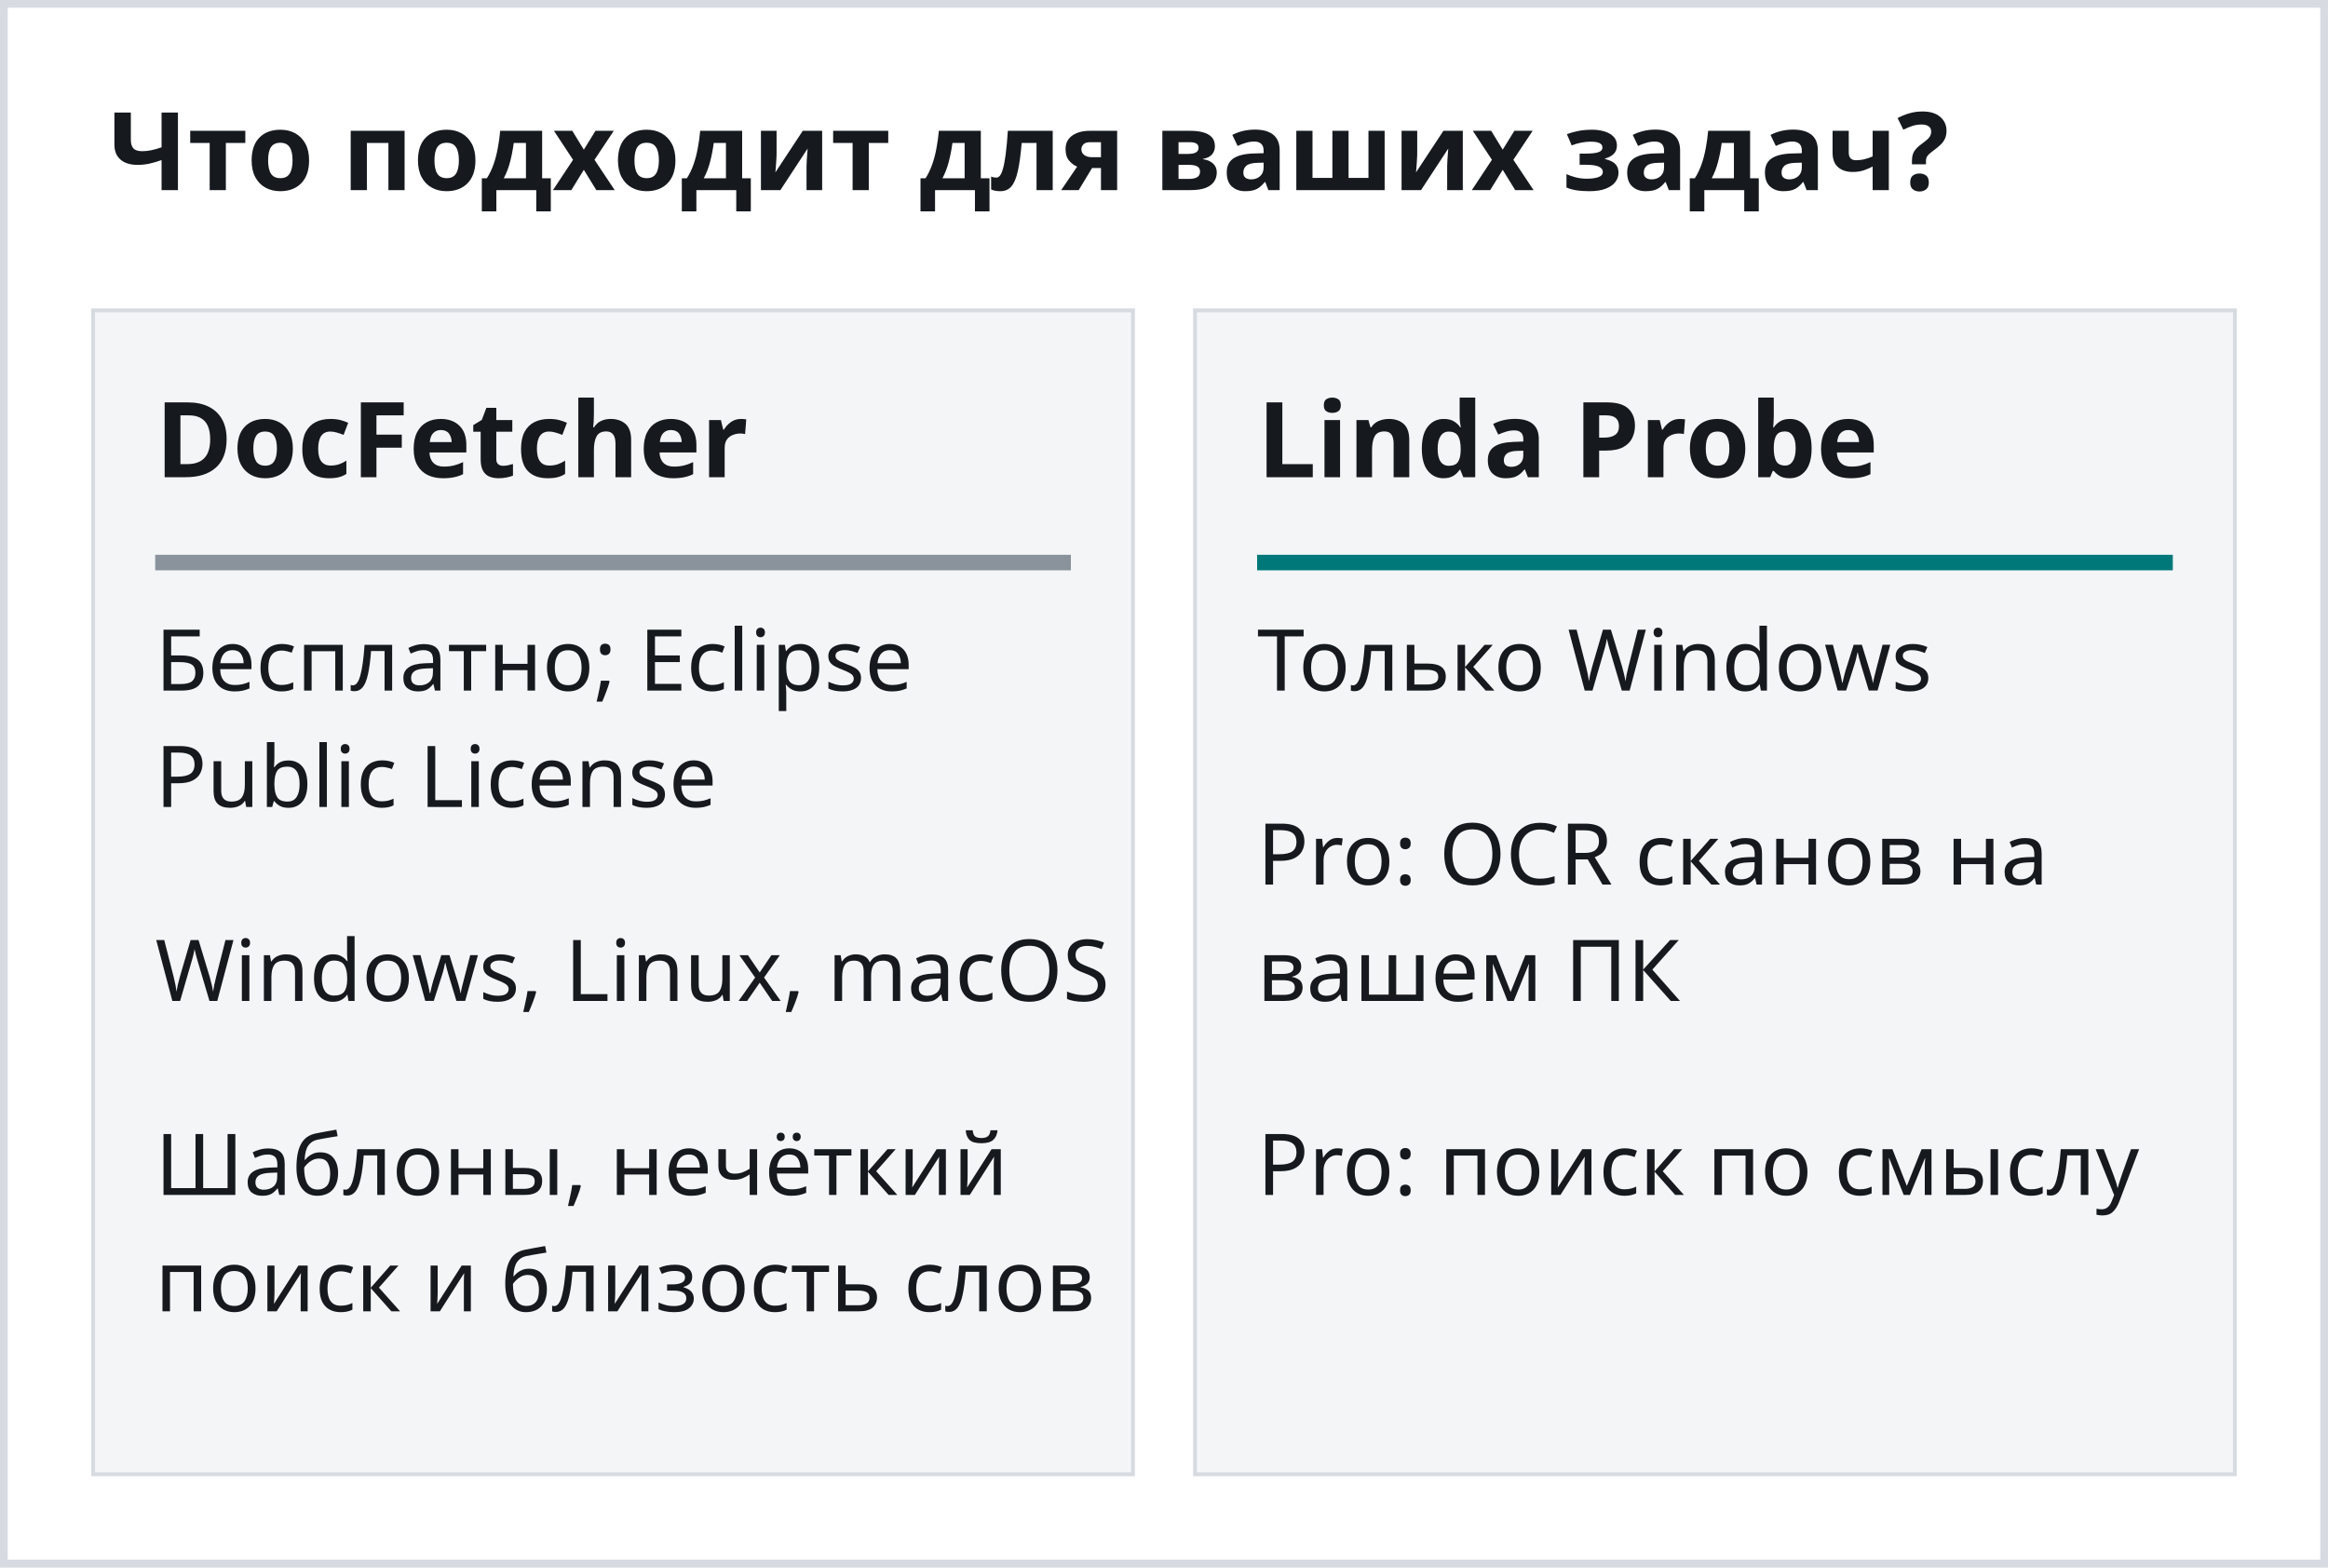
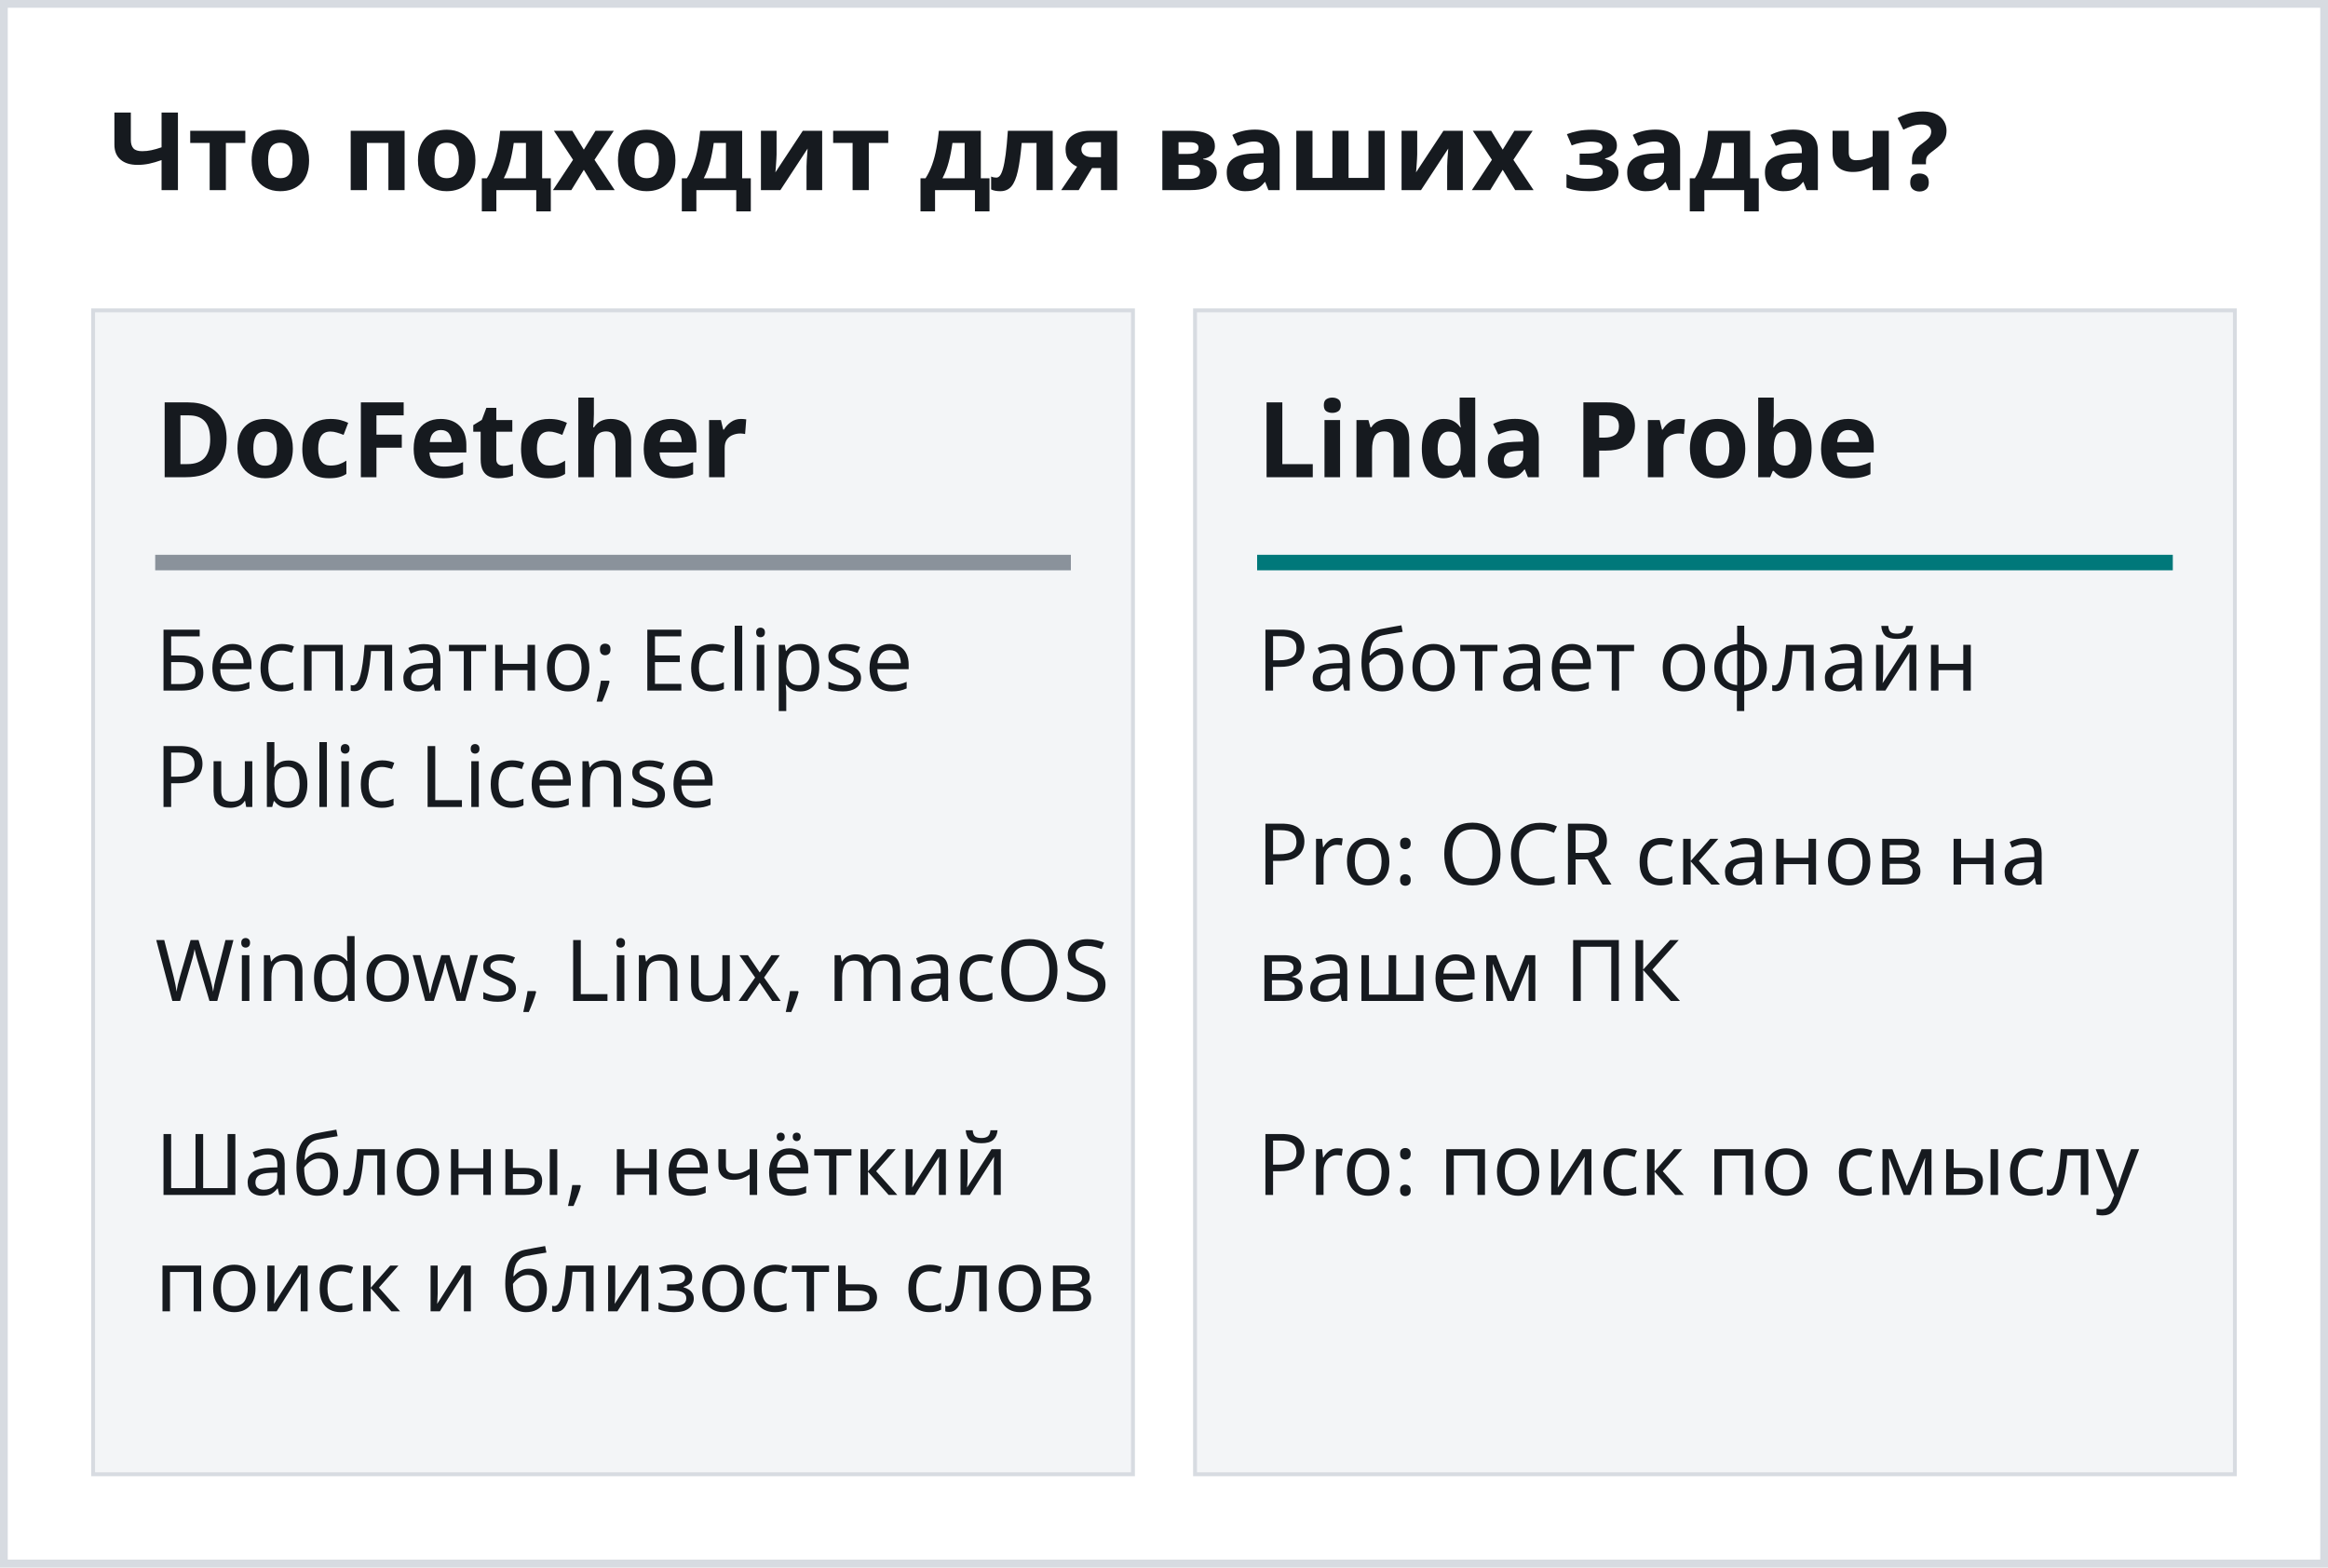
<svg xmlns="http://www.w3.org/2000/svg" xml:lang="ru" width="600" height="404" viewBox="0 0 600 404" role="img" aria-labelledby="title">
  <rect x="1" y="1" width="598" height="402" rx="0" fill="#ffffff" stroke="#d7dbe1" stroke-width="2" />
  <g font-family="Segoe UI Variable Text, Segoe UI, system-ui, sans-serif">
    <text x="28" y="49" font-size="28" font-weight="600" fill="#161a1f">
      <tspan x="28" dy="0">Что подходит для ваших задач?</tspan>
    </text>
    <rect x="24" y="80" width="268" height="300" rx="0" fill="#f3f5f7" stroke="#d7dbe1" />
    <text x="40" y="123" font-size="27" font-weight="600" fill="#161a1f">
      <tspan x="40" dy="0">DocFetcher</tspan>
    </text>
    <path d="M40 145 H276" stroke="#8a929b" stroke-width="4" />
    <text x="40" y="178" font-size="22" fill="#161a1f">
      <tspan x="40" dy="0">Бесплатно; Eclipse</tspan>
      <tspan x="40" dy="30">Public License</tspan>
    </text>
    <text x="40" y="258" font-size="22" fill="#161a1f">
      <tspan x="40" dy="0">Windows, Linux, macOS</tspan>
    </text>
    <text x="40" y="308" font-size="22" fill="#161a1f">
      <tspan x="40" dy="0">Шаблоны, нечёткий</tspan>
      <tspan x="40" dy="30">поиск и близость слов</tspan>
    </text>
    <rect x="308" y="80" width="268" height="300" rx="0" fill="#f3f5f7" stroke="#d7dbe1" />
    <text x="324" y="123" font-size="27" font-weight="600" fill="#161a1f">
      <tspan x="324" dy="0">Linda Probe</tspan>
    </text>
    <path d="M324 145 H560" stroke="#00787a" stroke-width="4" />
    <text x="324" y="178" font-size="22" fill="#161a1f">
-       <tspan x="324" dy="0">Только Windows</tspan>
+       <tspan x="324" dy="0">Работает офлайн</tspan>
    </text>
    <text x="324" y="228" font-size="22" fill="#161a1f">
      <tspan x="324" dy="0">Pro: OCR сканов на</tspan>
      <tspan x="324" dy="30">вашем ПК</tspan>
    </text>
    <text x="324" y="308" font-size="22" fill="#161a1f">
      <tspan x="324" dy="0">Pro: поиск по смыслу</tspan>
    </text>
  </g>
</svg>
